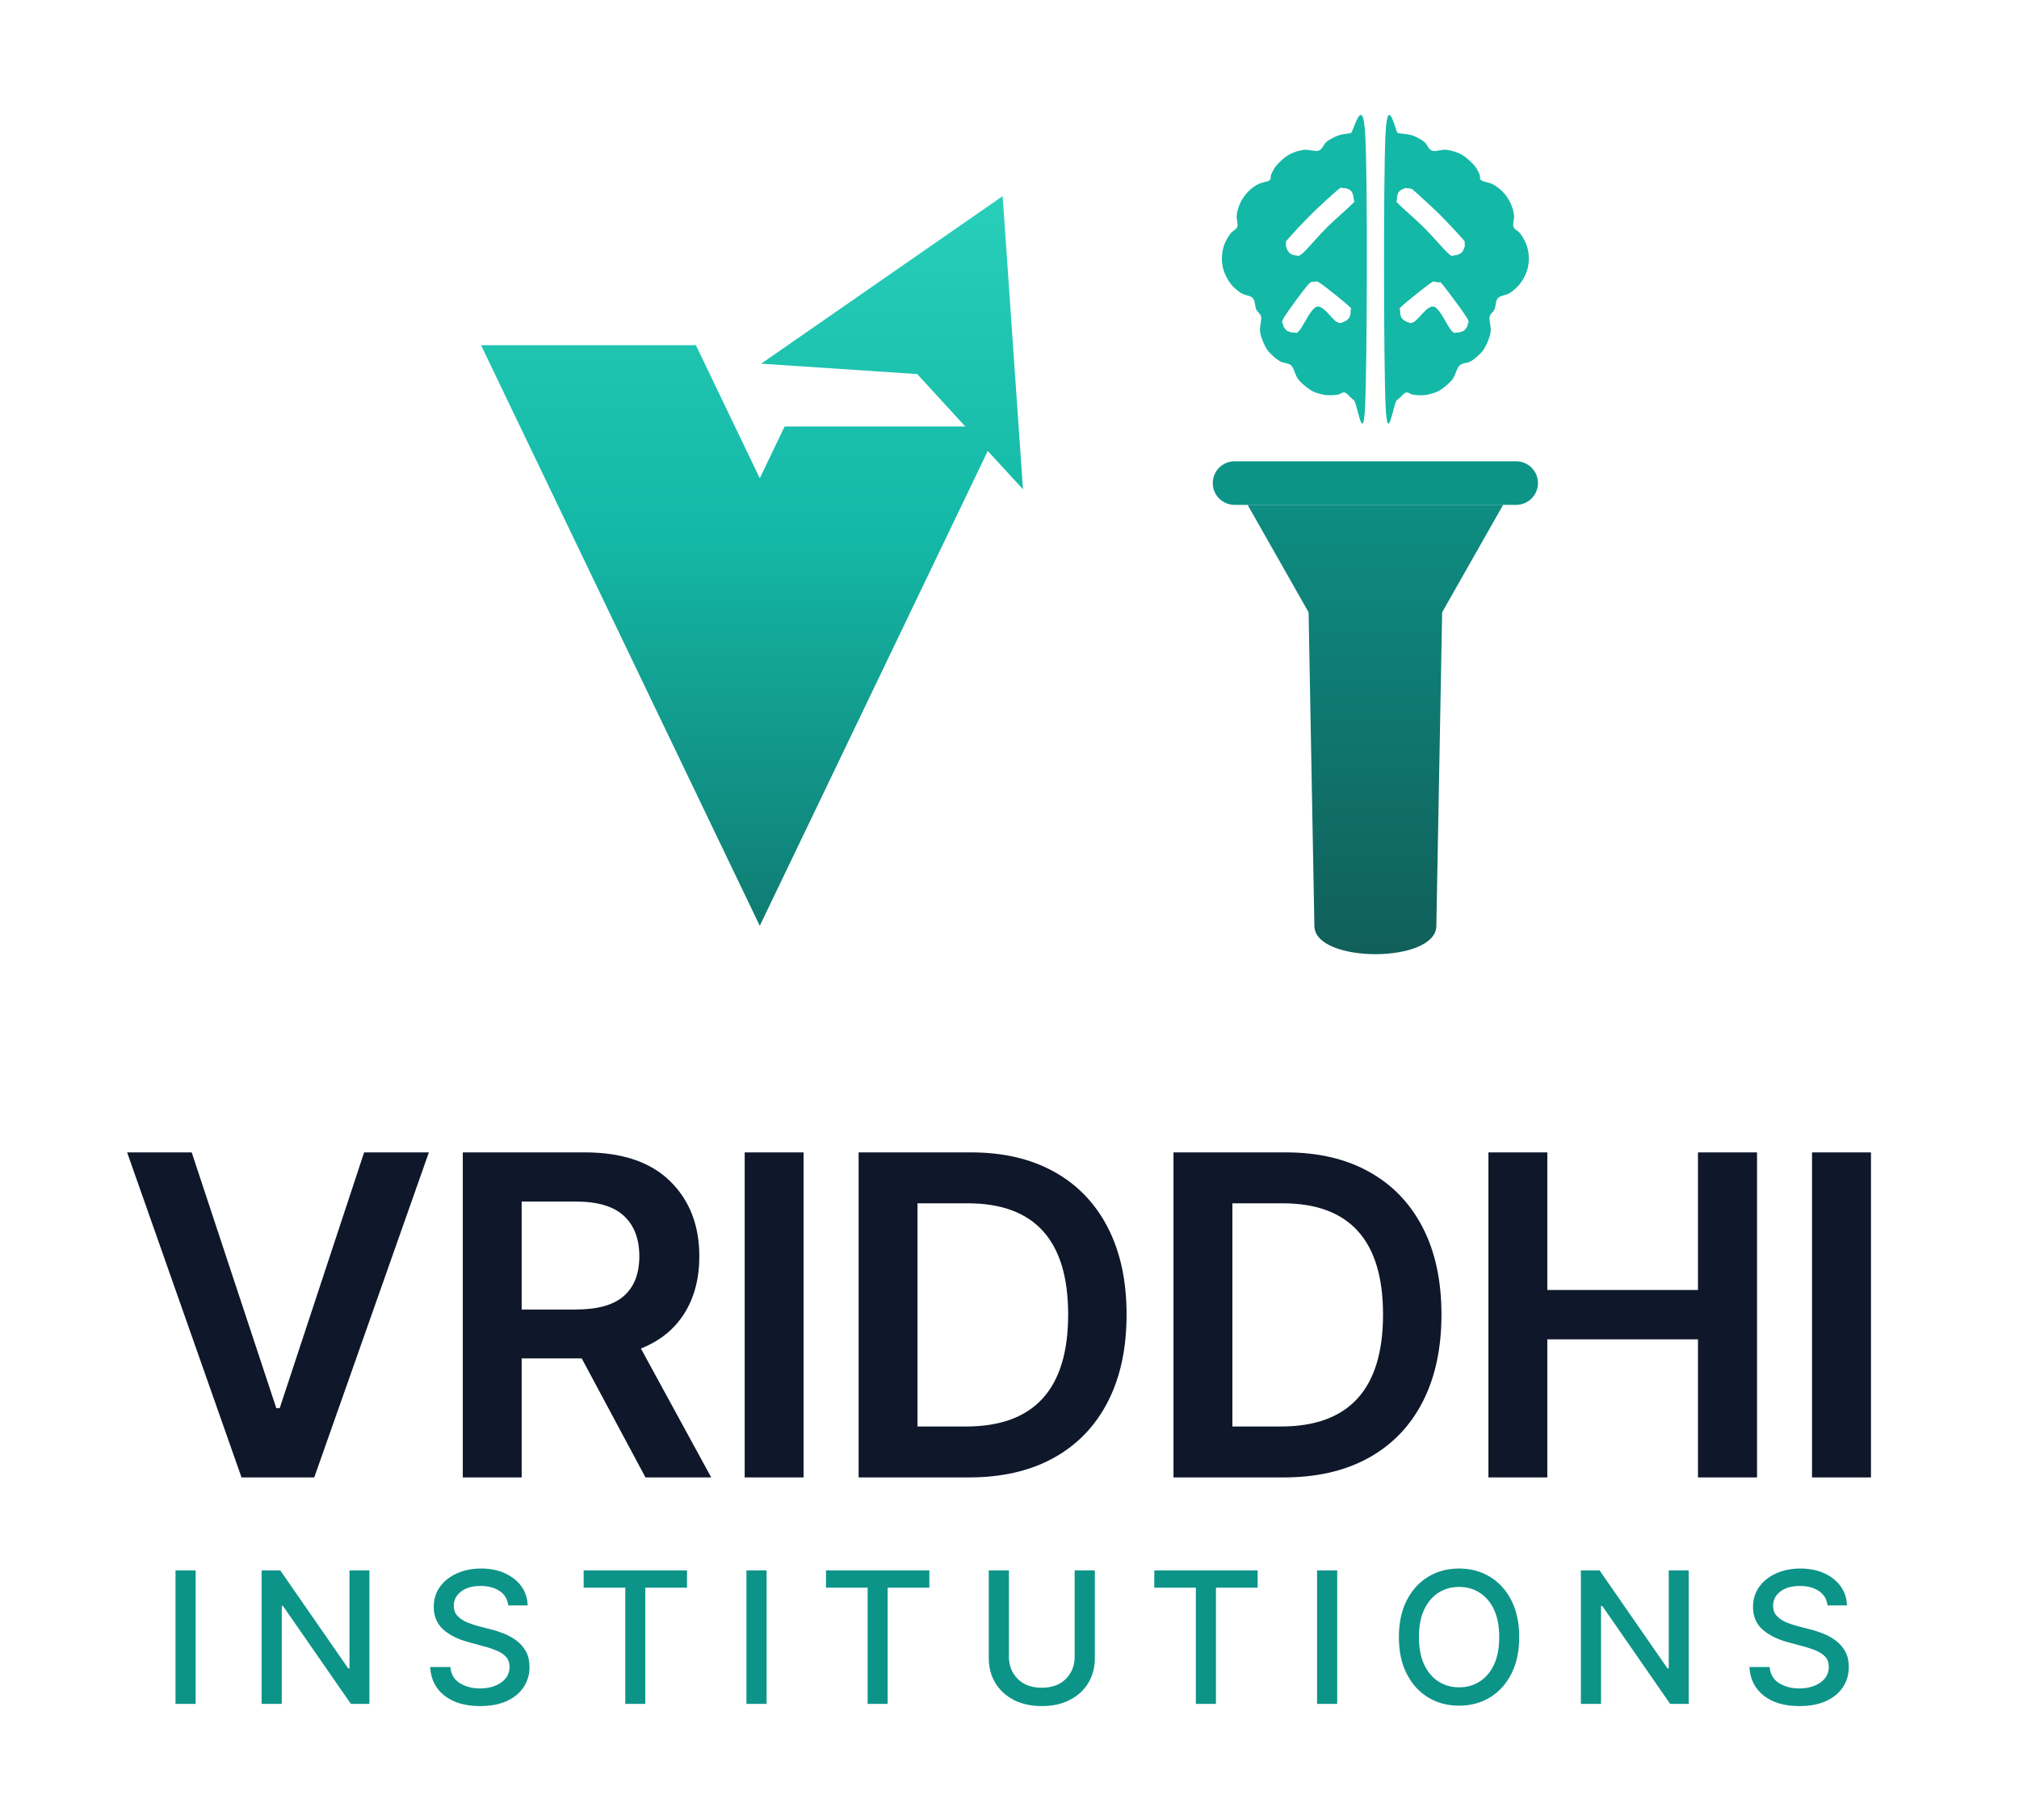
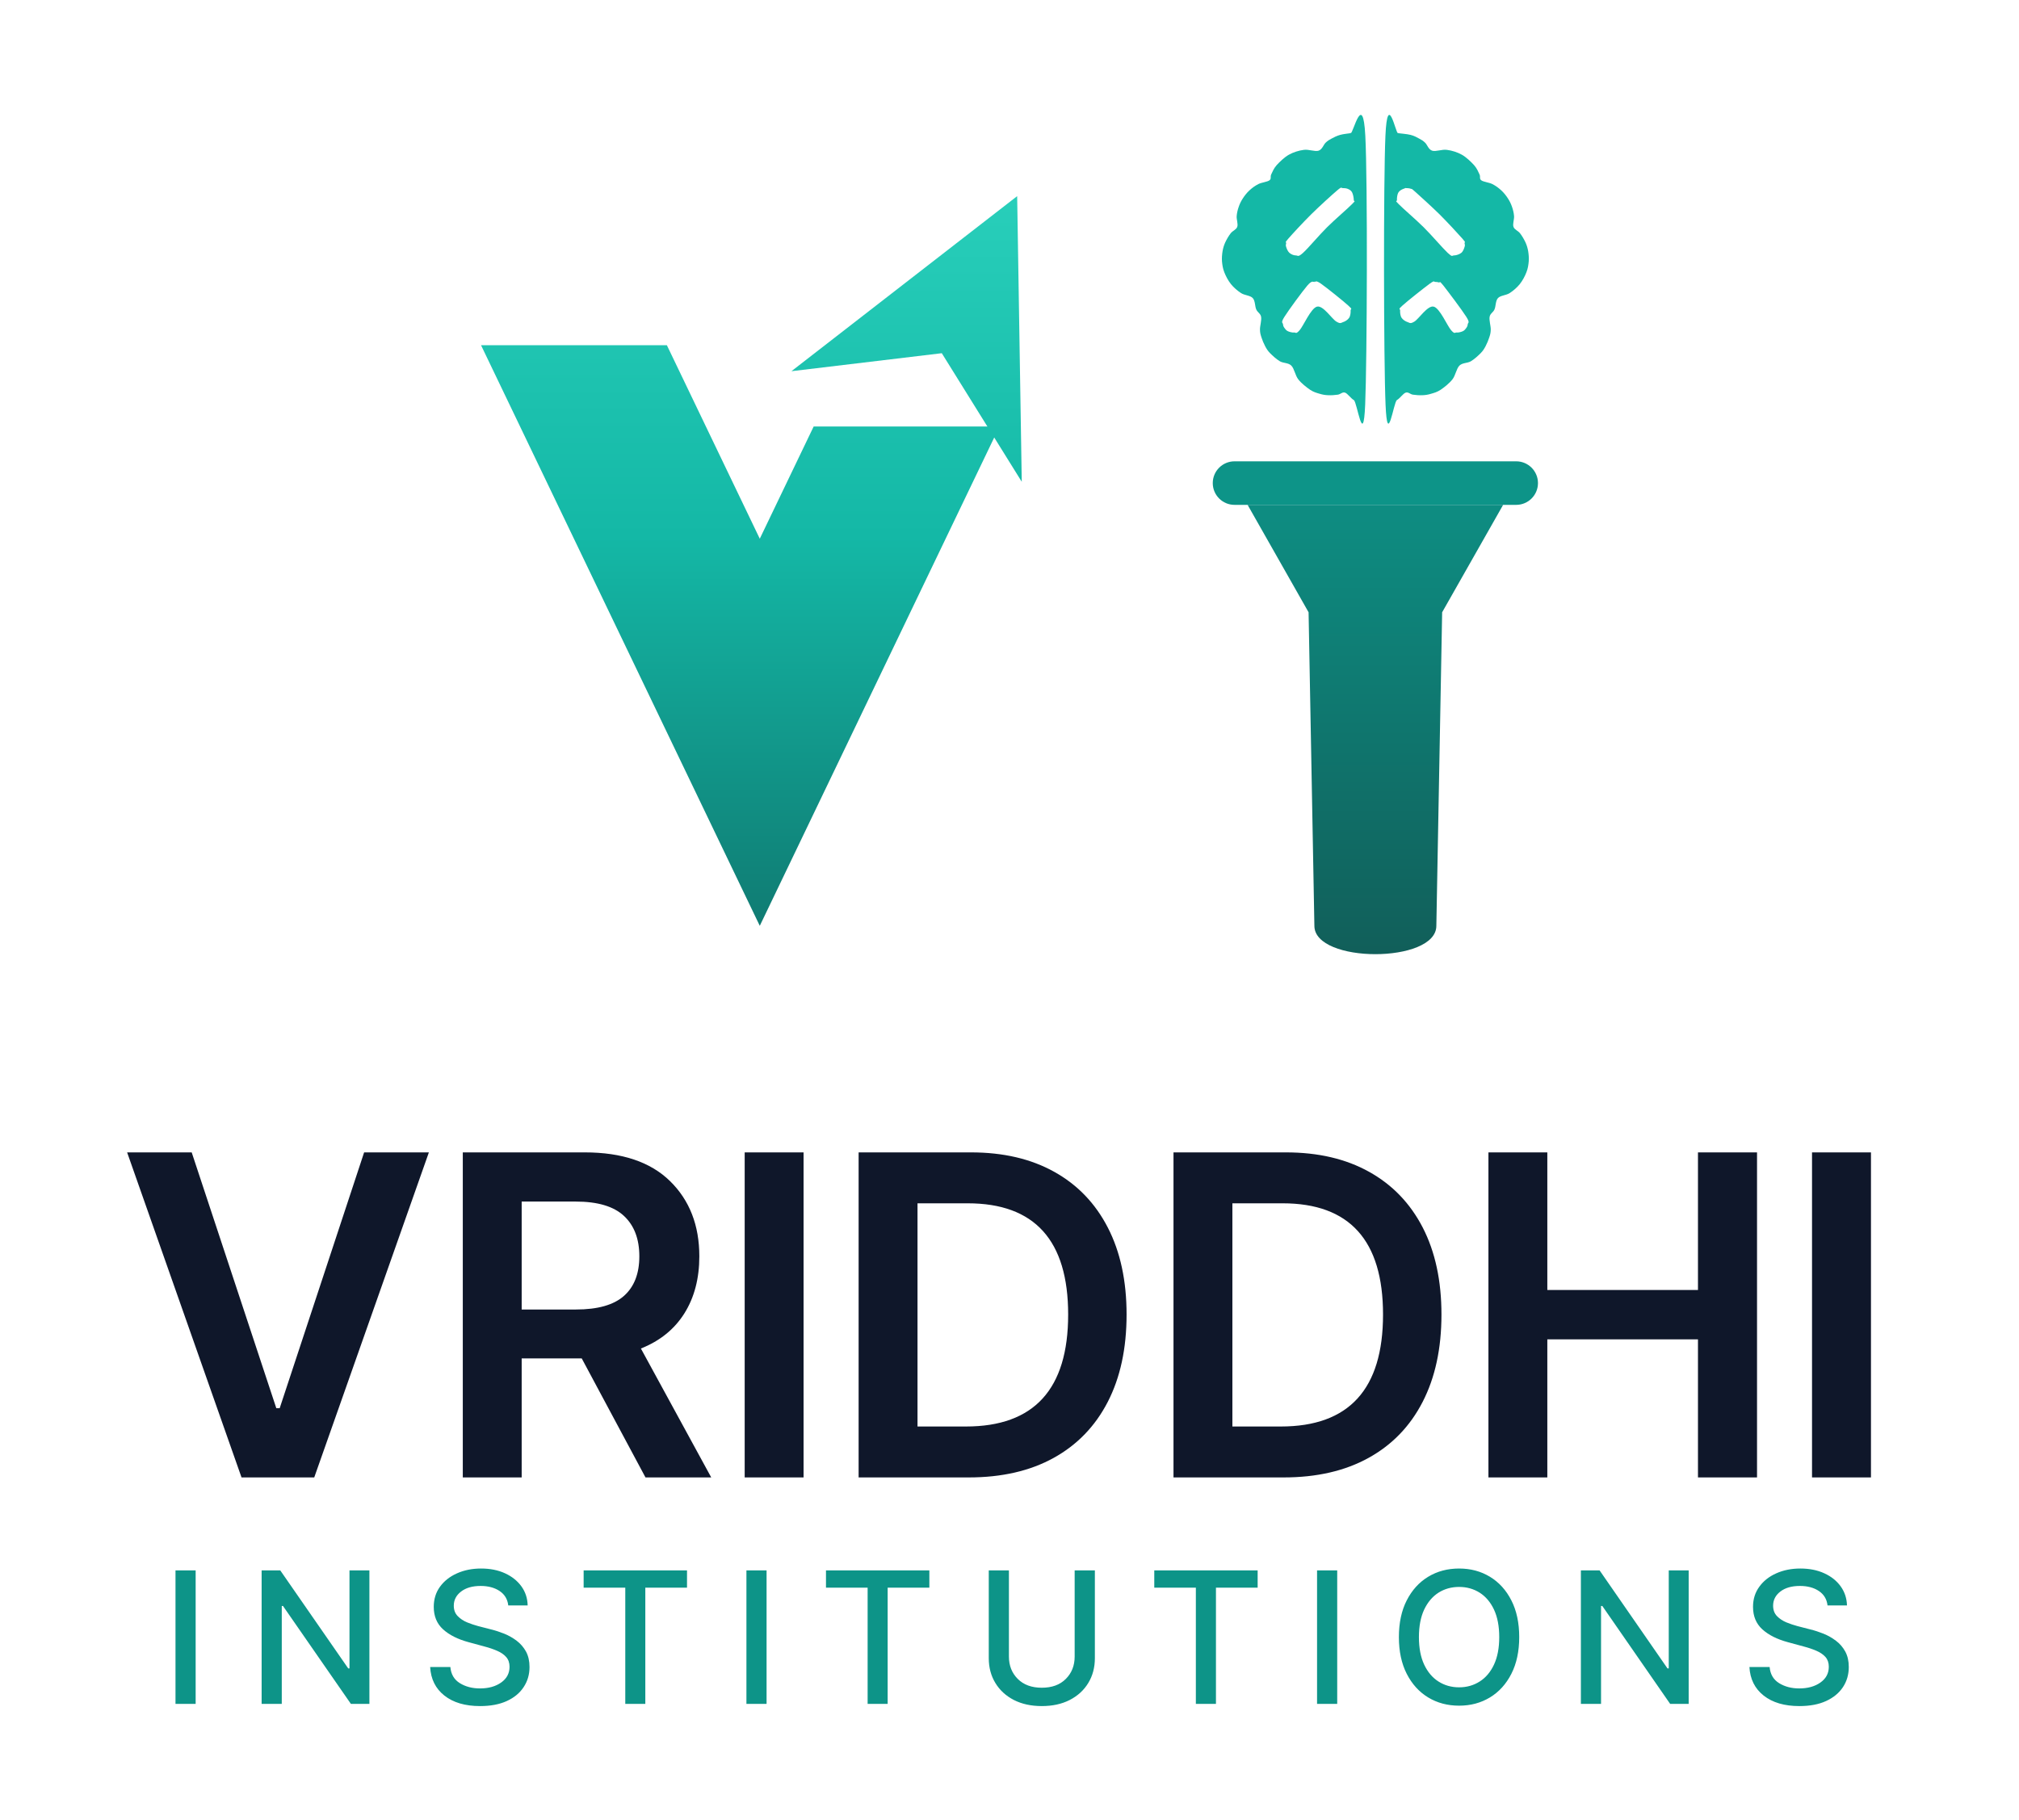
<svg xmlns="http://www.w3.org/2000/svg" viewBox="-20 -159.45 347.66 313.45" width="347.66" height="313.45" role="img" aria-label="Vriddhi Institutions">
  <defs>
    <linearGradient id="gradV" gradientUnits="userSpaceOnUse" x1="-20" y1="-140" x2="-20" y2="6">
      <stop offset="0" stop-color="#2dd4bf" />
      <stop offset="0.5" stop-color="#14b8a6" />
      <stop offset="1" stop-color="#0f766e" />
    </linearGradient>
    <linearGradient id="gradTorch" gradientUnits="userSpaceOnUse" x1="0" y1="-84" x2="0" y2="6">
      <stop offset="0" stop-color="#0d9488" />
      <stop offset="1" stop-color="#115e59" />
    </linearGradient>
    <linearGradient id="gradBrain" gradientUnits="userSpaceOnUse" x1="0" y1="-145" x2="0" y2="-88">
      <stop offset="0" stop-color="#5eead4" />
      <stop offset="1" stop-color="#14b8a6" />
    </linearGradient>
    <filter id="softShadow" x="-35%" y="-35%" width="170%" height="170%" color-interpolation-filters="sRGB">
      <feDropShadow dx="0" dy="6" stdDeviation="6" flood-color="#0f172a" flood-opacity="0.2" />
    </filter>
    <filter id="liftShadow" x="-35%" y="-35%" width="170%" height="170%" color-interpolation-filters="sRGB">
      <feDropShadow dx="0" dy="11" stdDeviation="13" flood-color="#0f172a" flood-opacity="0.3" />
    </filter>
  </defs>
  <g transform="translate(166.83 0)">
    <g class="vriddhi-mark">
-       <path d="M -104 -100 L -56 0 L -14.72 -86 L -51.72 -86 L -56 -77.08 L -67 -100 Z" fill="url(#gradV)" />
-       <path d="M -14.18 -125.67 L -10.68 -75.18 L -28.89 -95.02 L -55.76 -96.82 Z" fill="url(#gradV)" />
+       <path d="M -104 -100 L -56 0 L -14.72 -86 L -46.72 -86 L -56 -66.67 L -72 -100 Z" fill="url(#gradV)" />
+       <path d="M -11.68 -125.67 L -10.89 -76.48 L -24.66 -98.62 L -50.55 -95.52 Z" fill="url(#gradV)" />
      <path d="M 39.5 0 L 38.5 -54 L 28 -72.5 L 72 -72.5 L 61.5 -54 L 60.5 0 C 60.5 6.51 39.5 6.51 39.5 0 Z" fill="url(#gradTorch)" />
      <path d="M 25.75 -80 H 74.25 A 3.75 3.75 0 0 1 78 -76.25 V -76.25 A 3.75 3.75 0 0 1 74.25 -72.5 H 25.75 A 3.75 3.75 0 0 1 22 -76.25 V -76.25 A 3.75 3.75 0 0 1 25.75 -80 Z" fill="#0d9488" />
      <g transform="translate(50 -86.03) scale(1.09)">
        <path fill-rule="evenodd" fill="url(#gradBrain)" d="M -3.89 -46.32 C -3.51 -46.25 -1.97 -53.09 -1.59 -45.93 C -1.21 -38.78 -1.31 -10.37 -1.61 -3.41 C -1.91 3.56 -2.87 -3.82 -3.4 -4.14 C -3.93 -4.46 -4.37 -5.17 -4.79 -5.32 C -5.21 -5.46 -5.48 -5.07 -5.92 -5 C -6.37 -4.93 -6.95 -4.89 -7.43 -4.91 C -7.91 -4.93 -8.32 -4.99 -8.8 -5.14 C -9.28 -5.28 -9.75 -5.4 -10.31 -5.77 C -10.87 -6.15 -11.68 -6.78 -12.18 -7.42 C -12.67 -8.05 -12.8 -9.11 -13.28 -9.59 C -13.76 -10.06 -14.52 -9.95 -15.08 -10.27 C -15.64 -10.6 -16.24 -11.16 -16.63 -11.55 C -17.02 -11.95 -17.18 -12.23 -17.41 -12.65 C -17.63 -13.06 -17.86 -13.62 -18 -14.06 C -18.14 -14.5 -18.22 -14.75 -18.23 -15.29 C -18.24 -15.83 -17.95 -16.77 -18.05 -17.3 C -18.14 -17.83 -18.6 -17.97 -18.82 -18.47 C -19.04 -18.96 -18.97 -19.83 -19.37 -20.26 C -19.77 -20.69 -20.65 -20.68 -21.22 -21.05 C -21.79 -21.42 -22.37 -21.92 -22.81 -22.46 C -23.25 -23.01 -23.63 -23.73 -23.86 -24.33 C -24.1 -24.93 -24.18 -25.51 -24.23 -26.07 C -24.27 -26.62 -24.22 -27.17 -24.14 -27.67 C -24.05 -28.16 -23.94 -28.56 -23.73 -29.03 C -23.51 -29.51 -23.18 -30.08 -22.86 -30.49 C -22.54 -30.91 -21.98 -31.06 -21.82 -31.51 C -21.66 -31.97 -21.95 -32.68 -21.91 -33.21 C -21.87 -33.73 -21.75 -34.21 -21.59 -34.67 C -21.43 -35.14 -21.23 -35.56 -20.95 -35.99 C -20.67 -36.43 -20.31 -36.89 -19.9 -37.27 C -19.49 -37.65 -19.02 -38 -18.49 -38.27 C -17.96 -38.54 -17.07 -38.61 -16.73 -38.87 C -16.39 -39.12 -16.64 -39.41 -16.45 -39.81 C -16.26 -40.21 -16.05 -40.75 -15.59 -41.27 C -15.12 -41.78 -14.39 -42.5 -13.67 -42.91 C -12.96 -43.31 -12.08 -43.58 -11.3 -43.68 C -10.51 -43.79 -9.54 -43.36 -8.97 -43.55 C -8.39 -43.74 -8.19 -44.5 -7.86 -44.81 C -7.52 -45.13 -7.32 -45.25 -6.94 -45.45 C -6.56 -45.66 -6.08 -45.9 -5.58 -46.04 C -5.07 -46.19 -4.18 -46.27 -3.89 -46.32 C -3.61 -46.36 -4.27 -46.38 -3.89 -46.32 Z M 3.57 -46.32 C 3.9 -46.27 5.01 -46.19 5.58 -46.04 C 6.14 -45.9 6.56 -45.66 6.94 -45.45 C 7.32 -45.25 7.52 -45.13 7.86 -44.81 C 8.19 -44.5 8.39 -43.74 8.97 -43.55 C 9.54 -43.36 10.51 -43.79 11.3 -43.68 C 12.08 -43.58 12.96 -43.31 13.67 -42.91 C 14.39 -42.5 15.12 -41.78 15.59 -41.27 C 16.05 -40.75 16.26 -40.21 16.45 -39.81 C 16.64 -39.41 16.39 -39.12 16.73 -38.87 C 17.07 -38.61 17.96 -38.54 18.49 -38.27 C 19.02 -38 19.49 -37.65 19.9 -37.27 C 20.31 -36.89 20.67 -36.43 20.95 -35.99 C 21.23 -35.56 21.43 -35.14 21.59 -34.67 C 21.75 -34.21 21.87 -33.73 21.91 -33.21 C 21.95 -32.68 21.66 -31.97 21.82 -31.51 C 21.98 -31.06 22.54 -30.91 22.86 -30.49 C 23.18 -30.08 23.51 -29.51 23.73 -29.03 C 23.94 -28.56 24.05 -28.16 24.14 -27.67 C 24.22 -27.17 24.27 -26.62 24.23 -26.07 C 24.18 -25.51 24.1 -24.93 23.86 -24.33 C 23.63 -23.73 23.25 -23.01 22.81 -22.46 C 22.37 -21.92 21.79 -21.42 21.22 -21.05 C 20.65 -20.68 19.77 -20.69 19.37 -20.26 C 18.97 -19.83 19.04 -18.96 18.82 -18.47 C 18.6 -17.97 18.14 -17.83 18.05 -17.3 C 17.95 -16.77 18.24 -15.83 18.23 -15.29 C 18.22 -14.75 18.14 -14.5 18 -14.06 C 17.86 -13.62 17.63 -13.06 17.41 -12.65 C 17.18 -12.23 17.02 -11.95 16.63 -11.55 C 16.24 -11.16 15.64 -10.6 15.08 -10.27 C 14.52 -9.95 13.76 -10.06 13.28 -9.59 C 12.8 -9.11 12.67 -8.05 12.18 -7.42 C 11.68 -6.78 10.87 -6.15 10.31 -5.77 C 9.75 -5.4 9.28 -5.28 8.8 -5.14 C 8.32 -4.99 7.91 -4.93 7.43 -4.91 C 6.95 -4.89 6.37 -4.93 5.92 -5 C 5.48 -5.07 5.21 -5.46 4.79 -5.32 C 4.37 -5.17 3.93 -4.46 3.4 -4.14 C 2.87 -3.82 1.91 3.56 1.61 -3.41 C 1.31 -10.37 1.27 -38.78 1.59 -45.93 C 1.92 -53.09 3.23 -46.25 3.56 -46.32 C 3.89 -46.38 3.23 -46.36 3.57 -46.32 Z M -5.25 -37.64 C -5.37 -37.58 -5.18 -38 -5.99 -37.31 C -6.81 -36.62 -8.83 -34.78 -10.13 -33.5 C -11.43 -32.21 -13.11 -30.39 -13.77 -29.63 C -14.43 -28.87 -14.04 -29.15 -14.09 -28.94 C -14.14 -28.72 -14.18 -28.59 -14.09 -28.34 C -14.01 -28.08 -13.84 -27.64 -13.58 -27.41 C -13.33 -27.19 -12.93 -27 -12.57 -27 C -12.21 -27 -12.24 -26.67 -11.42 -27.41 C -10.59 -28.16 -8.92 -30.17 -7.63 -31.45 C -6.34 -32.73 -4.39 -34.38 -3.69 -35.1 C -2.98 -35.81 -3.41 -35.43 -3.41 -35.75 C -3.41 -36.06 -3.52 -36.69 -3.69 -36.99 C -3.85 -37.29 -4.16 -37.44 -4.42 -37.54 C -4.68 -37.65 -5.1 -37.62 -5.24 -37.64 C -5.38 -37.65 -5.12 -37.69 -5.25 -37.64 Z M 4.75 -37.64 C 4.63 -37.58 4.21 -37.46 4.01 -37.31 C 3.81 -37.17 3.65 -37.02 3.55 -36.76 C 3.45 -36.5 3.39 -36.02 3.41 -35.75 C 3.43 -35.47 2.98 -35.81 3.69 -35.1 C 4.39 -34.38 6.34 -32.73 7.63 -31.45 C 8.92 -30.17 10.62 -28.16 11.42 -27.41 C 12.22 -26.67 12.07 -27 12.43 -27 C 12.79 -27 13.31 -27.19 13.58 -27.41 C 13.86 -27.64 14.01 -28.08 14.09 -28.34 C 14.18 -28.59 14.14 -28.72 14.09 -28.94 C 14.04 -29.15 14.43 -28.87 13.77 -29.63 C 13.11 -30.39 11.36 -32.27 10.13 -33.5 C 8.89 -34.72 7.11 -36.32 6.36 -37 C 5.6 -37.67 5.85 -37.44 5.58 -37.54 C 5.31 -37.65 4.9 -37.62 4.76 -37.64 C 4.62 -37.65 4.88 -37.69 4.75 -37.64 Z M -9.61 -22.82 C -9.8 -22.73 -9.93 -23.18 -10.72 -22.27 C -11.51 -21.35 -13.72 -18.33 -14.36 -17.31 C -15.01 -16.28 -14.61 -16.42 -14.59 -16.11 C -14.57 -15.79 -14.41 -15.6 -14.27 -15.42 C -14.13 -15.23 -14 -15.1 -13.76 -15 C -13.52 -14.9 -13.14 -14.79 -12.84 -14.82 C -12.54 -14.85 -12.57 -14.5 -11.96 -15.19 C -11.36 -15.87 -10.18 -18.68 -9.21 -18.91 C -8.25 -19.14 -6.86 -16.96 -6.17 -16.55 C -5.49 -16.14 -5.44 -16.36 -5.11 -16.46 C -4.77 -16.56 -4.34 -16.84 -4.14 -17.15 C -3.94 -17.45 -3.89 -17.98 -3.91 -18.3 C -3.93 -18.62 -3.5 -18.38 -4.28 -19.08 C -5.06 -19.79 -7.71 -21.92 -8.6 -22.54 C -9.49 -23.16 -9.44 -22.77 -9.61 -22.82 C -9.77 -22.86 -9.42 -22.91 -9.61 -22.82 Z M 9.39 -22.82 C 9.26 -22.77 9.45 -23.16 8.6 -22.54 C 7.75 -21.92 5.06 -19.79 4.28 -19.08 C 3.5 -18.38 3.93 -18.62 3.91 -18.3 C 3.89 -17.98 3.94 -17.45 4.14 -17.15 C 4.34 -16.84 4.77 -16.56 5.11 -16.46 C 5.44 -16.36 5.49 -16.14 6.17 -16.55 C 6.86 -16.96 8.25 -19.14 9.21 -18.91 C 10.18 -18.68 11.36 -15.87 11.96 -15.19 C 12.57 -14.5 12.54 -14.85 12.84 -14.82 C 13.14 -14.79 13.52 -14.9 13.76 -15 C 14 -15.1 14.13 -15.23 14.27 -15.42 C 14.41 -15.6 14.57 -15.79 14.59 -16.11 C 14.61 -16.42 15.01 -16.28 14.36 -17.31 C 13.72 -18.33 11.44 -21.36 10.72 -22.27 C 10 -23.17 10.26 -22.63 10.03 -22.73 C 9.81 -22.82 9.5 -22.8 9.39 -22.82 C 9.29 -22.83 9.52 -22.86 9.39 -22.82 Z" />
      </g>
    </g>
  </g>
  <path transform="translate(0 95)" d="M1.89-55.98L13.01-55.98L27.58-11.92L28.16-11.92L42.70-55.98L53.85-55.98L34.11 0L21.59 0L1.89-55.98Z M69.83 0L59.69 0L59.69-55.98L80.68-55.98Q90.33-55.98 95.38-51.03Q100.42-46.09 100.42-38.08L100.42-38.08Q100.42-32.36 97.85-28.26Q95.28-24.16 90.36-22.20L90.36-22.20L102.47 0L91.15 0L80.17-20.50L69.83-20.50L69.83 0ZM69.83-47.51L69.83-28.92L79.18-28.92Q84.81-28.92 87.45-31.27Q90.09-33.62 90.09-38.08L90.09-38.08Q90.09-42.56 87.45-45.03Q84.81-47.51 79.13-47.51L79.13-47.51L69.83-47.51Z M108.23-55.98L118.37-55.98L118.37 0L108.23 0L108.23-55.98Z M146.82 0L146.82 0L127.85 0L127.85-55.98L147.20-55.98Q155.54-55.98 161.54-52.63Q167.54-49.29 170.76-43.03Q173.99-36.77 173.99-28.05L173.99-28.05Q173.99-19.30 170.75-13.01Q167.51-6.72 161.43-3.36Q155.35 0 146.82 0ZM137.99-47.21L137.99-8.77L146.33-8.77Q163.93-8.77 163.93-28.05L163.93-28.05Q163.93-47.21 146.63-47.21L146.63-47.21L137.99-47.21Z M201.04 0L201.04 0L182.07 0L182.07-55.98L201.43-55.98Q209.76-55.98 215.76-52.63Q221.76-49.29 224.99-43.03Q228.21-36.77 228.21-28.05L228.21-28.05Q228.21-19.30 224.97-13.01Q221.74-6.72 215.65-3.36Q209.57 0 201.04 0ZM192.21-47.21L192.21-8.77L200.55-8.77Q218.15-8.77 218.15-28.05L218.15-28.05Q218.15-47.21 200.85-47.21L200.85-47.21L192.21-47.21Z M246.44 0L236.30 0L236.30-55.98L246.44-55.98L246.44-32.28L272.38-32.28L272.38-55.98L282.55-55.98L282.55 0L272.38 0L272.38-23.78L246.44-23.78L246.44 0Z M292.02-55.98L302.17-55.98L302.17 0L292.02 0L292.02-55.98Z" fill="#0f172a" />
  <path transform="translate(7.69 134)" d="M2.53-22.99L6.00-22.99L6.00 0L2.53 0L2.53-22.99Z M32.49-22.99L35.92-22.99L35.92 0L32.73 0L21.04-16.86L20.83-16.86L20.83 0L17.36 0L17.36-22.99L20.57-22.99L32.27-6.11L32.49-6.11L32.49-22.99Z M63.17-16.95L59.83-16.95Q59.65-18.55 58.35-19.43Q57.04-20.31 55.07-20.31L55.07-20.31Q52.95-20.31 51.70-19.34Q50.45-18.38 50.45-16.91L50.45-16.91Q50.45-15.81 51.12-15.12Q51.79-14.43 52.76-14.03Q53.73-13.64 54.63-13.40L54.63-13.40L56.88-12.82Q57.98-12.55 59.13-12.09Q60.29-11.62 61.28-10.87Q62.26-10.13 62.88-9.02Q63.49-7.90 63.49-6.35L63.49-6.35Q63.49-4.41 62.48-2.89Q61.48-1.36 59.58-0.49Q57.68 0.38 54.98 0.38L54.98 0.38Q51.12 0.38 48.83-1.43Q46.55-3.23 46.38-6.35L46.38-6.35L49.86-6.35Q50.02-4.48 51.49-3.57Q52.96-2.66 54.96-2.66L54.96-2.66Q57.17-2.66 58.61-3.68Q60.05-4.70 60.05-6.39L60.05-6.39Q60.05-7.41 59.47-8.07Q58.90-8.72 57.91-9.14Q56.93-9.57 55.70-9.89L55.70-9.89L52.98-10.63Q50.21-11.38 48.60-12.84Q47.00-14.30 47.00-16.71L47.00-16.71Q47.00-18.69 48.07-20.17Q49.15-21.66 51.00-22.48Q52.85-23.31 55.15-23.31L55.15-23.31Q57.48-23.31 59.27-22.49Q61.06-21.67 62.10-20.23Q63.13-18.79 63.17-16.95L63.17-16.95Z M79.98-20.01L72.81-20.01L72.81-22.99L90.61-22.99L90.61-20.01L83.43-20.01L83.43 0L79.98 0L79.98-20.01Z M100.84-22.99L104.31-22.99L104.31 0L100.84 0L100.84-22.99Z M121.71-20.01L114.54-20.01L114.54-22.99L132.34-22.99L132.34-20.01L125.16-20.01L125.16 0L121.71 0L121.71-20.01Z M157.36-8.15L157.36-22.99L160.84-22.99L160.84-7.87Q160.84-5.46 159.70-3.59Q158.57-1.73 156.51-0.67Q154.46 0.38 151.70 0.38L151.70 0.38Q148.95 0.38 146.89-0.67Q144.84-1.73 143.71-3.59Q142.57-5.46 142.57-7.87L142.57-7.87L142.57-22.99L146.04-22.99L146.04-8.15Q146.04-5.82 147.56-4.30Q149.08-2.78 151.70-2.78L151.70-2.78Q154.33-2.78 155.84-4.30Q157.36-5.82 157.36-8.15L157.36-8.15Z M178.23-20.01L171.07-20.01L171.07-22.99L188.87-22.99L188.87-20.01L181.69-20.01L181.69 0L178.23 0L178.23-20.01Z M199.10-22.99L202.57-22.99L202.57 0L199.10 0L199.10-22.99Z M233.91-11.50L233.91-11.50Q233.91-7.83 232.56-5.18Q231.21-2.53 228.87-1.11Q226.53 0.31 223.56 0.31L223.56 0.31Q220.57 0.31 218.23-1.11Q215.89-2.53 214.54-5.18Q213.19-7.83 213.19-11.50L213.19-11.50Q213.19-15.18 214.54-17.82Q215.89-20.47 218.23-21.89Q220.57-23.31 223.56-23.31L223.56-23.31Q226.53-23.31 228.87-21.89Q231.21-20.47 232.56-17.82Q233.91-15.18 233.91-11.50ZM230.47-11.50L230.47-11.50Q230.47-14.30 229.57-16.23Q228.67-18.15 227.10-19.15Q225.53-20.14 223.56-20.14L223.56-20.14Q221.58-20.14 220.01-19.15Q218.45-18.15 217.54-16.23Q216.64-14.30 216.64-11.50L216.64-11.50Q216.64-8.70 217.54-6.77Q218.45-4.84 220.01-3.85Q221.58-2.85 223.56-2.85L223.56-2.85Q225.53-2.85 227.10-3.85Q228.67-4.84 229.57-6.77Q230.47-8.70 230.47-11.50Z M259.66-22.99L263.09-22.99L263.09 0L259.90 0L248.22-16.86L248.00-16.86L248.00 0L244.53 0L244.53-22.99L247.75-22.99L259.44-6.11L259.66-6.11L259.66-22.99Z M290.35-16.95L287.00-16.95Q286.82-18.55 285.52-19.43Q284.22-20.31 282.24-20.31L282.24-20.31Q280.12-20.31 278.87-19.34Q277.63-18.38 277.63-16.91L277.63-16.91Q277.63-15.81 278.29-15.12Q278.96-14.43 279.93-14.03Q280.90-13.64 281.80-13.40L281.80-13.40L284.05-12.82Q285.15-12.55 286.30-12.09Q287.46-11.62 288.45-10.87Q289.44-10.13 290.05-9.02Q290.66-7.90 290.66-6.35L290.66-6.35Q290.66-4.41 289.66-2.89Q288.65-1.36 286.75-0.49Q284.86 0.38 282.15 0.38L282.15 0.38Q278.29 0.38 276.00-1.43Q273.72-3.23 273.55-6.35L273.55-6.35L277.03-6.35Q277.19-4.48 278.66-3.57Q280.13-2.66 282.13-2.66L282.13-2.66Q284.34-2.66 285.78-3.68Q287.22-4.70 287.22-6.39L287.22-6.39Q287.22-7.41 286.65-8.07Q286.07-8.72 285.09-9.14Q284.10-9.57 282.87-9.89L282.87-9.89L280.15-10.63Q277.38-11.38 275.77-12.84Q274.17-14.30 274.17-16.71L274.17-16.71Q274.17-18.69 275.25-20.17Q276.32-21.66 278.17-22.48Q280.02-23.31 282.32-23.31L282.32-23.31Q284.65-23.31 286.44-22.49Q288.24-21.67 289.27-20.23Q290.30-18.79 290.35-16.95L290.35-16.95Z" fill="#0d9488" />
</svg>
